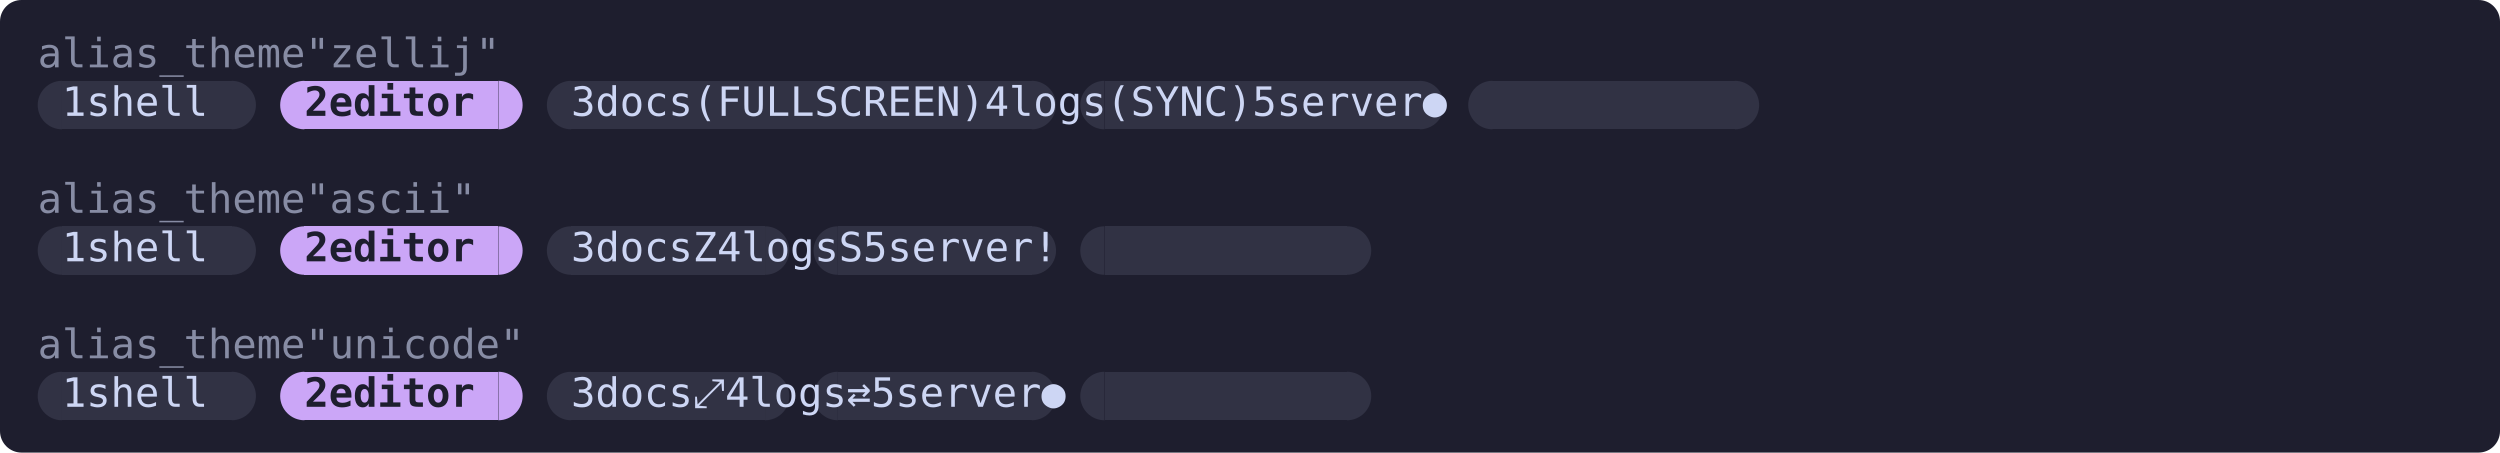
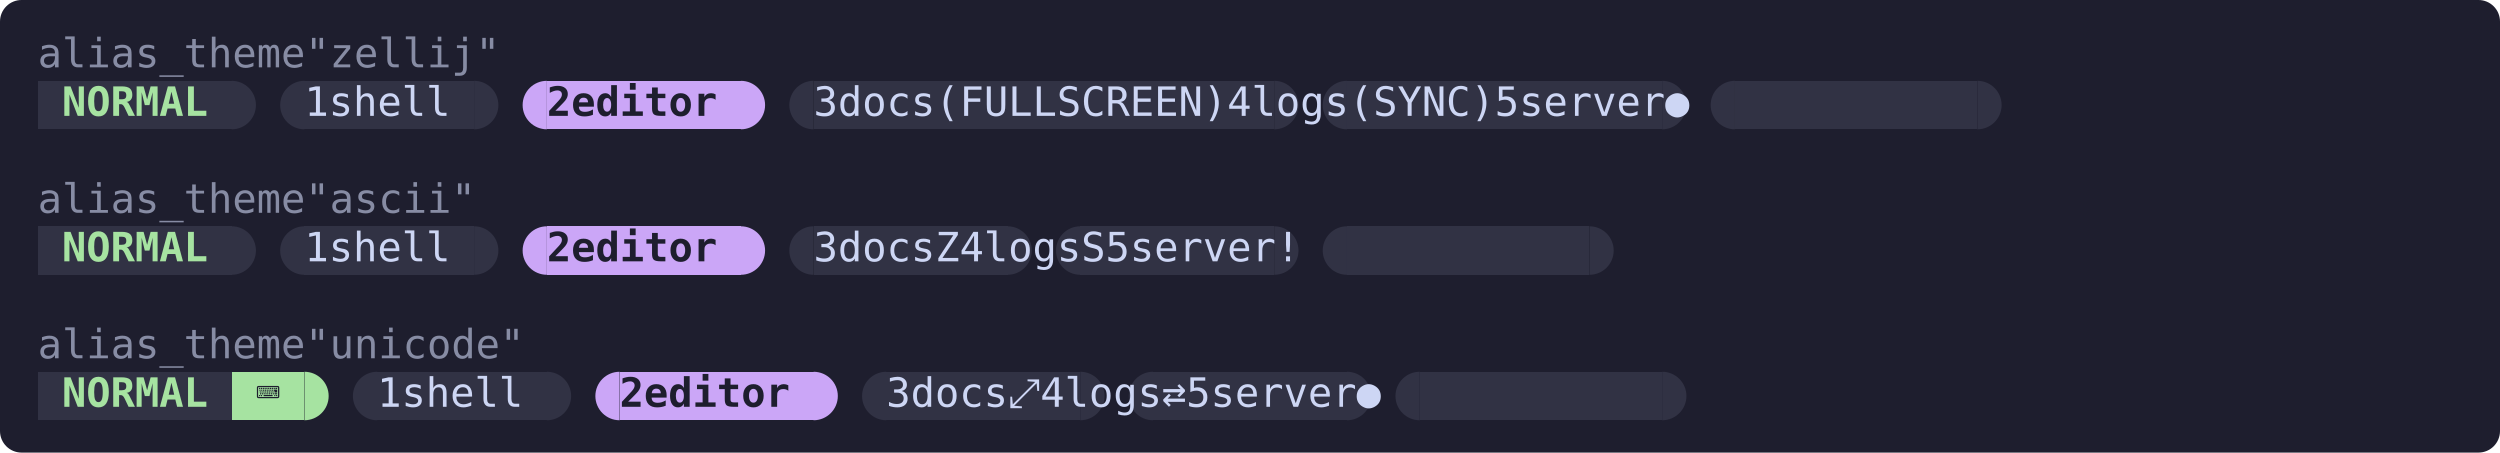
<svg xmlns="http://www.w3.org/2000/svg" width="928" height="168" viewBox="0 0 928 168" role="img">
  <rect width="928" height="168" rx="8" fill="#1e1e2e" />
  <g transform="translate(14 12)">
    <g shape-rendering="crispEdges">
-       <rect x="9" y="18" width="63" height="18" fill="#313244" />
-       <rect x="99" y="18" width="72" height="18" fill="#cba6f7" />
-       <rect x="198" y="18" width="171" height="18" fill="#313244" />
-       <rect x="396" y="18" width="117" height="18" fill="#313244" />
-       <rect x="540" y="18" width="90" height="18" fill="#313244" />
-       <rect x="9" y="72" width="63" height="18" fill="#313244" />
-       <rect x="99" y="72" width="72" height="18" fill="#cba6f7" />
-       <rect x="198" y="72" width="72" height="18" fill="#313244" />
-       <rect x="297" y="72" width="72" height="18" fill="#313244" />
-       <rect x="396" y="72" width="90" height="18" fill="#313244" />
-       <rect x="9" y="126" width="63" height="18" fill="#313244" />
-       <rect x="99" y="126" width="72" height="18" fill="#cba6f7" />
-       <rect x="198" y="126" width="72" height="18" fill="#313244" />
-       <rect x="297" y="126" width="72" height="18" fill="#313244" />
-       <rect x="396" y="126" width="90" height="18" fill="#313244" />
+       <rect x="0" y="18" width="72" height="18" fill="#313244" />
+       <rect x="99" y="18" width="63" height="18" fill="#313244" />
+       <rect x="189" y="18" width="72" height="18" fill="#cba6f7" />
+       <rect x="288" y="18" width="171" height="18" fill="#313244" />
+       <rect x="486" y="18" width="117" height="18" fill="#313244" />
+       <rect x="630" y="18" width="90" height="18" fill="#313244" />
+       <rect x="0" y="72" width="72" height="18" fill="#313244" />
+       <rect x="99" y="72" width="63" height="18" fill="#313244" />
+       <rect x="189" y="72" width="72" height="18" fill="#cba6f7" />
+       <rect x="288" y="72" width="72" height="18" fill="#313244" />
+       <rect x="387" y="72" width="72" height="18" fill="#313244" />
+       <rect x="486" y="72" width="90" height="18" fill="#313244" />
+       <rect x="0" y="126" width="72" height="18" fill="#313244" />
+       <rect x="72" y="126" width="27" height="18" fill="#a6e3a1" />
+       <rect x="126" y="126" width="63" height="18" fill="#313244" />
+       <rect x="216" y="126" width="72" height="18" fill="#cba6f7" />
+       <rect x="315" y="126" width="72" height="18" fill="#313244" />
+       <rect x="414" y="126" width="72" height="18" fill="#313244" />
+       <rect x="513" y="126" width="90" height="18" fill="#313244" />
    </g>
    <g font-family="ui-monospace, SFMono-Regular, Menlo, Consolas, 'DejaVu Sans Mono', monospace" font-size="15" xml:space="preserve">
      <text y="13">
        <tspan x="0 9 18 27 36 45 54 63 72 81 90 108 117 126 135 144 153 162 171" fill="#878ca4">alias_theme"zellij"</tspan>
      </text>
-       <path d="M9 18A9 9 0 0 0 9 36Z" fill="#313244" />
      <path d="M72 18A9 9 0 0 1 72 36Z" fill="#313244" />
-       <path d="M99 18A9 9 0 0 0 99 36Z" fill="#cba6f7" />
-       <path d="M171 18A9 9 0 0 1 171 36Z" fill="#cba6f7" />
-       <path d="M198 18A9 9 0 0 0 198 36Z" fill="#313244" />
-       <path d="M369 18A9 9 0 0 1 369 36Z" fill="#313244" />
-       <path d="M396 18A9 9 0 0 0 396 36Z" fill="#313244" />
-       <path d="M513 18A9 9 0 0 1 513 36Z" fill="#313244" />
-       <path d="M540 18A9 9 0 0 0 540 36Z" fill="#313244" />
-       <path d="M630 18A9 9 0 0 1 630 36Z" fill="#313244" />
+       <path d="M99 18A9 9 0 0 0 99 36Z" fill="#313244" />
+       <path d="M162 18A9 9 0 0 1 162 36Z" fill="#313244" />
+       <path d="M189 18A9 9 0 0 0 189 36Z" fill="#cba6f7" />
+       <path d="M261 18A9 9 0 0 1 261 36Z" fill="#cba6f7" />
+       <path d="M288 18A9 9 0 0 0 288 36Z" fill="#313244" />
+       <path d="M459 18A9 9 0 0 1 459 36Z" fill="#313244" />
+       <path d="M486 18A9 9 0 0 0 486 36Z" fill="#313244" />
+       <path d="M603 18A9 9 0 0 1 603 36Z" fill="#313244" />
+       <path d="M630 18A9 9 0 0 0 630 36Z" fill="#313244" />
+       <path d="M720 18A9 9 0 0 1 720 36Z" fill="#313244" />
      <text y="31">
-         <tspan x="9 27 36 45 54 63" fill="#cdd6f4">1shell</tspan>
-         <tspan x="99 117 126 135 144 153 162" fill="#1e1e2e" font-weight="bold">2editor</tspan>
-         <tspan x="198 216 225 234 243 261 270 279 288 297 306 315 324 333 342 351 360 396 414 423 432 441 459 468 477 486 495 504 540 558 567 576 585 594 603 621" fill="#cdd6f4">3docs(FULLSCREEN)4logs(SYNC)5server●</tspan>
+         <tspan x="9 18 27 36 45 54" fill="#a6e3a1" font-weight="bold">NORMAL</tspan>
+         <tspan x="99 117 126 135 144 153" fill="#cdd6f4">1shell</tspan>
+         <tspan x="189 207 216 225 234 243 252" fill="#1e1e2e" font-weight="bold">2editor</tspan>
+         <tspan x="288 306 315 324 333 351 360 369 378 387 396 405 414 423 432 441 450 486 504 513 522 531 549 558 567 576 585 594 630 648 657 666 675 684 693 711" fill="#cdd6f4">3docs(FULLSCREEN)4logs(SYNC)5server●</tspan>
      </text>
      <text y="67">
        <tspan x="0 9 18 27 36 45 54 63 72 81 90 108 117 126 135 144 153 162" fill="#878ca4">alias_theme"ascii"</tspan>
      </text>
-       <path d="M9 72A9 9 0 0 0 9 90Z" fill="#313244" />
      <path d="M72 72A9 9 0 0 1 72 90Z" fill="#313244" />
-       <path d="M99 72A9 9 0 0 0 99 90Z" fill="#cba6f7" />
-       <path d="M171 72A9 9 0 0 1 171 90Z" fill="#cba6f7" />
-       <path d="M198 72A9 9 0 0 0 198 90Z" fill="#313244" />
-       <path d="M270 72A9 9 0 0 1 270 90Z" fill="#313244" />
-       <path d="M297 72A9 9 0 0 0 297 90Z" fill="#313244" />
-       <path d="M369 72A9 9 0 0 1 369 90Z" fill="#313244" />
-       <path d="M396 72A9 9 0 0 0 396 90Z" fill="#313244" />
-       <path d="M486 72A9 9 0 0 1 486 90Z" fill="#313244" />
+       <path d="M99 72A9 9 0 0 0 99 90Z" fill="#313244" />
+       <path d="M162 72A9 9 0 0 1 162 90Z" fill="#313244" />
+       <path d="M189 72A9 9 0 0 0 189 90Z" fill="#cba6f7" />
+       <path d="M261 72A9 9 0 0 1 261 90Z" fill="#cba6f7" />
+       <path d="M288 72A9 9 0 0 0 288 90Z" fill="#313244" />
+       <path d="M360 72A9 9 0 0 1 360 90Z" fill="#313244" />
+       <path d="M387 72A9 9 0 0 0 387 90Z" fill="#313244" />
+       <path d="M459 72A9 9 0 0 1 459 90Z" fill="#313244" />
+       <path d="M486 72A9 9 0 0 0 486 90Z" fill="#313244" />
+       <path d="M576 72A9 9 0 0 1 576 90Z" fill="#313244" />
      <text y="85">
-         <tspan x="9 27 36 45 54 63" fill="#cdd6f4">1shell</tspan>
-         <tspan x="99 117 126 135 144 153 162" fill="#1e1e2e" font-weight="bold">2editor</tspan>
-         <tspan x="198 216 225 234 243 261 297 315 324 333 342 360 396 414 423 432 441 450 459 477" fill="#cdd6f4">3docsZ4logsS5server!</tspan>
+         <tspan x="9 18 27 36 45 54" fill="#a6e3a1" font-weight="bold">NORMAL</tspan>
+         <tspan x="99 117 126 135 144 153" fill="#cdd6f4">1shell</tspan>
+         <tspan x="189 207 216 225 234 243 252" fill="#1e1e2e" font-weight="bold">2editor</tspan>
+         <tspan x="288 306 315 324 333 351 387 405 414 423 432 450 486 504 513 522 531 540 549 567" fill="#cdd6f4">3docsZ4logsS5server!</tspan>
      </text>
      <text y="121">
        <tspan x="0 9 18 27 36 45 54 63 72 81 90 108 117 126 135 144 153 162 171 180" fill="#878ca4">alias_theme"unicode"</tspan>
      </text>
-       <path d="M9 126A9 9 0 0 0 9 144Z" fill="#313244" />
-       <path d="M72 126A9 9 0 0 1 72 144Z" fill="#313244" />
-       <path d="M99 126A9 9 0 0 0 99 144Z" fill="#cba6f7" />
-       <path d="M171 126A9 9 0 0 1 171 144Z" fill="#cba6f7" />
-       <path d="M198 126A9 9 0 0 0 198 144Z" fill="#313244" />
-       <path d="M270 126A9 9 0 0 1 270 144Z" fill="#313244" />
-       <path d="M297 126A9 9 0 0 0 297 144Z" fill="#313244" />
-       <path d="M369 126A9 9 0 0 1 369 144Z" fill="#313244" />
-       <path d="M396 126A9 9 0 0 0 396 144Z" fill="#313244" />
+       <path d="M99 126A9 9 0 0 1 99 144Z" fill="#a6e3a1" />
+       <path d="M126 126A9 9 0 0 0 126 144Z" fill="#313244" />
+       <path d="M189 126A9 9 0 0 1 189 144Z" fill="#313244" />
+       <path d="M216 126A9 9 0 0 0 216 144Z" fill="#cba6f7" />
+       <path d="M288 126A9 9 0 0 1 288 144Z" fill="#cba6f7" />
+       <path d="M315 126A9 9 0 0 0 315 144Z" fill="#313244" />
+       <path d="M387 126A9 9 0 0 1 387 144Z" fill="#313244" />
+       <path d="M414 126A9 9 0 0 0 414 144Z" fill="#313244" />
      <path d="M486 126A9 9 0 0 1 486 144Z" fill="#313244" />
+       <path d="M513 126A9 9 0 0 0 513 144Z" fill="#313244" />
+       <path d="M603 126A9 9 0 0 1 603 144Z" fill="#313244" />
      <text y="139">
-         <tspan x="9 27 36 45 54 63" fill="#cdd6f4">1shell</tspan>
-         <tspan x="99 117 126 135 144 153 162" fill="#1e1e2e" font-weight="bold">2editor</tspan>
-         <tspan x="198 216 225 234 243 261 297 315 324 333 342 360 396 414 423 432 441 450 459 477" fill="#cdd6f4">3docs⤢4logs⇄5server●</tspan>
+         <tspan x="9 18 27 36 45 54" fill="#a6e3a1" font-weight="bold">NORMAL</tspan>
+         <tspan x="81" fill="#1e1e2e" font-weight="bold">⌨</tspan>
+         <tspan x="126 144 153 162 171 180" fill="#cdd6f4">1shell</tspan>
+         <tspan x="216 234 243 252 261 270 279" fill="#1e1e2e" font-weight="bold">2editor</tspan>
+         <tspan x="315 333 342 351 360 378 414 432 441 450 459 477 513 531 540 549 558 567 576 594" fill="#cdd6f4">3docs⤢4logs⇄5server●</tspan>
      </text>
    </g>
  </g>
</svg>
